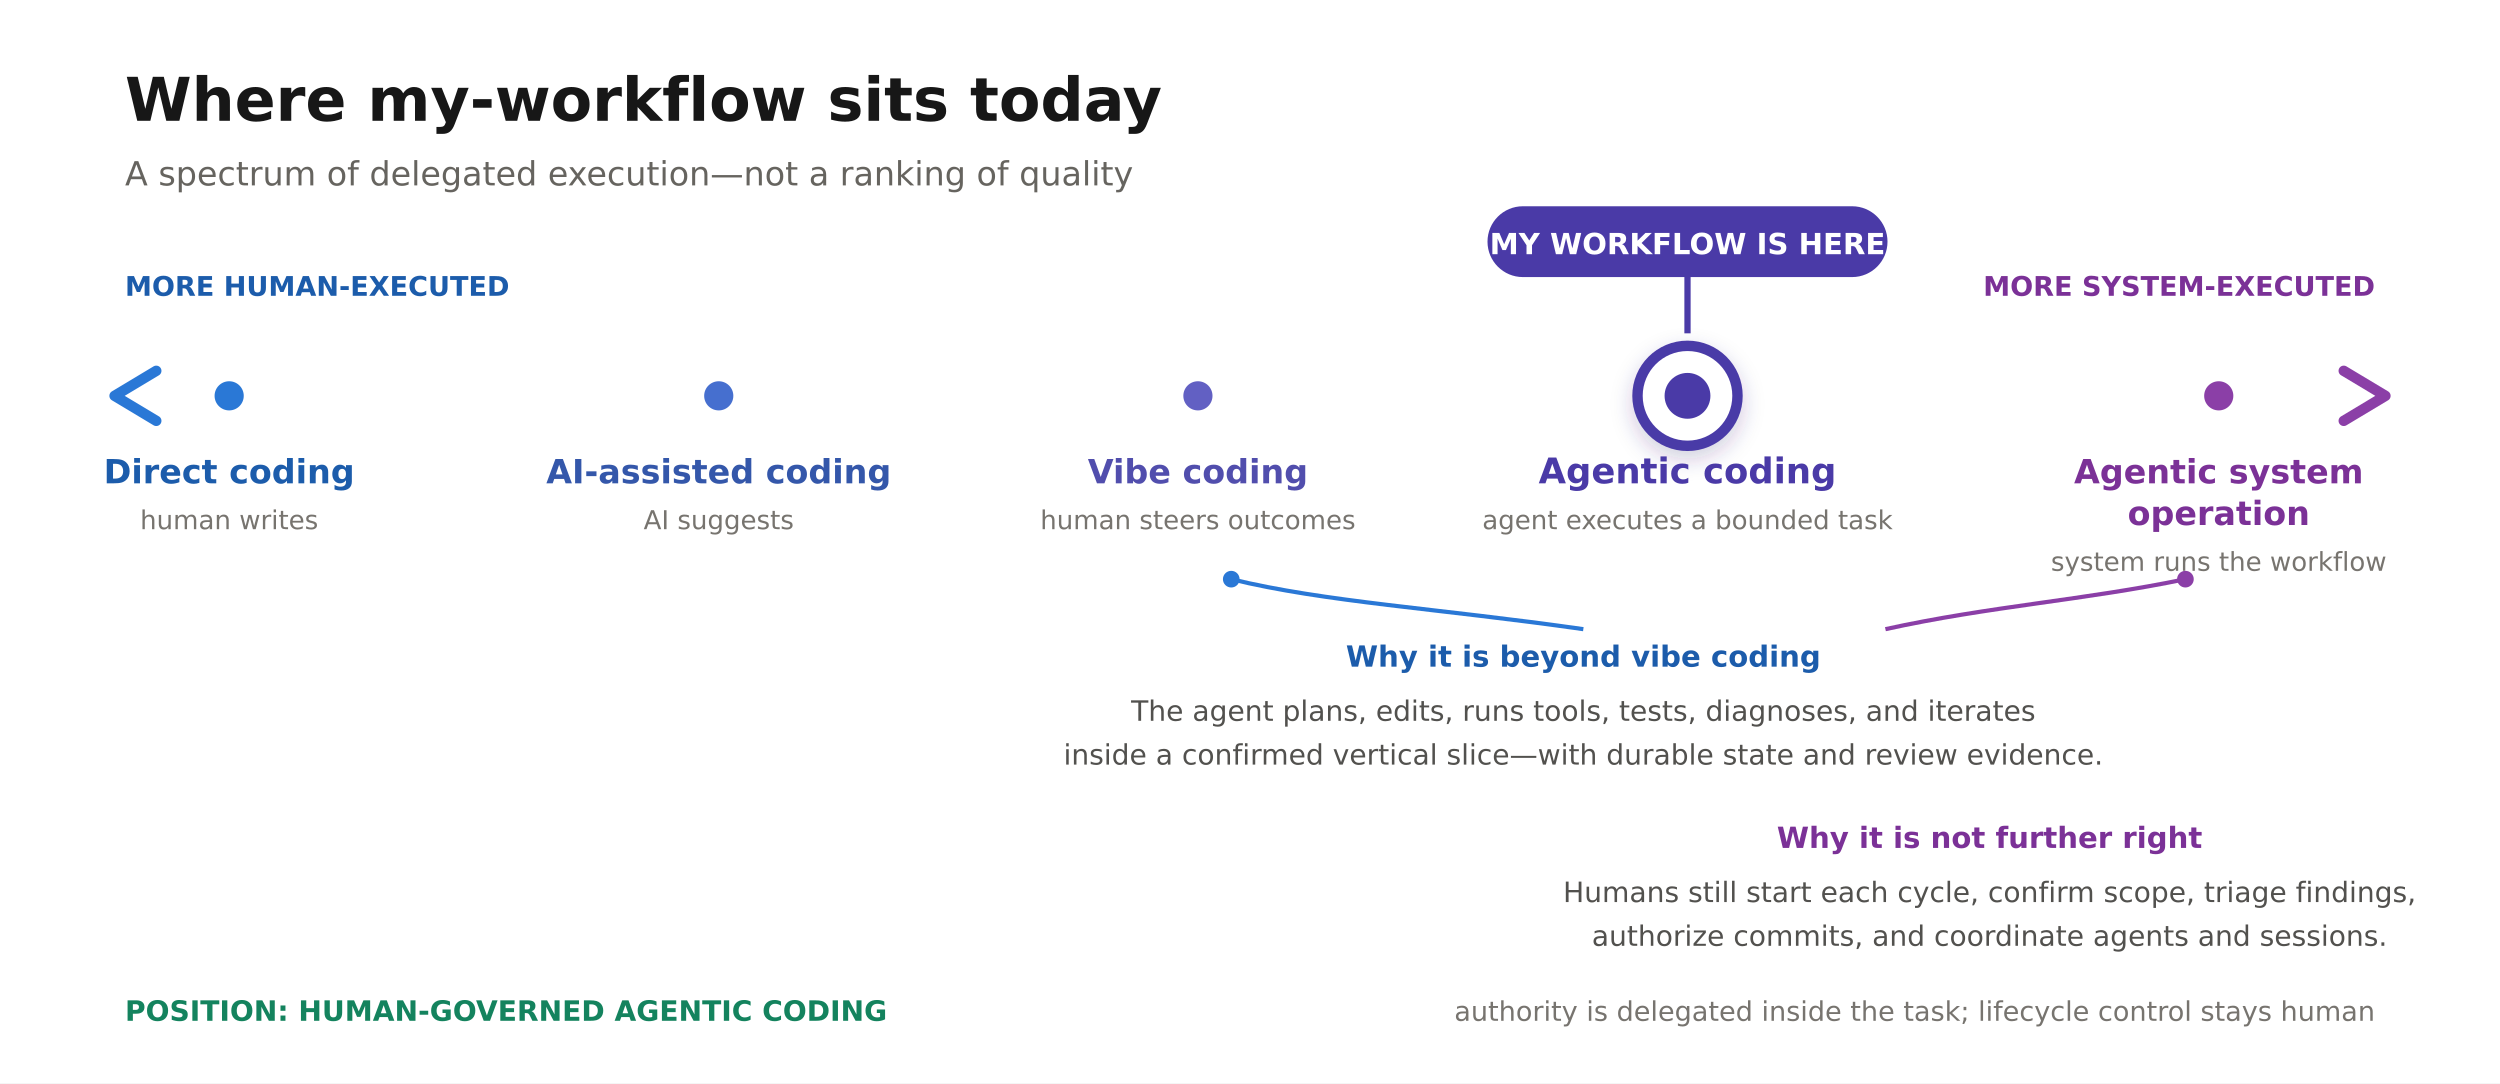
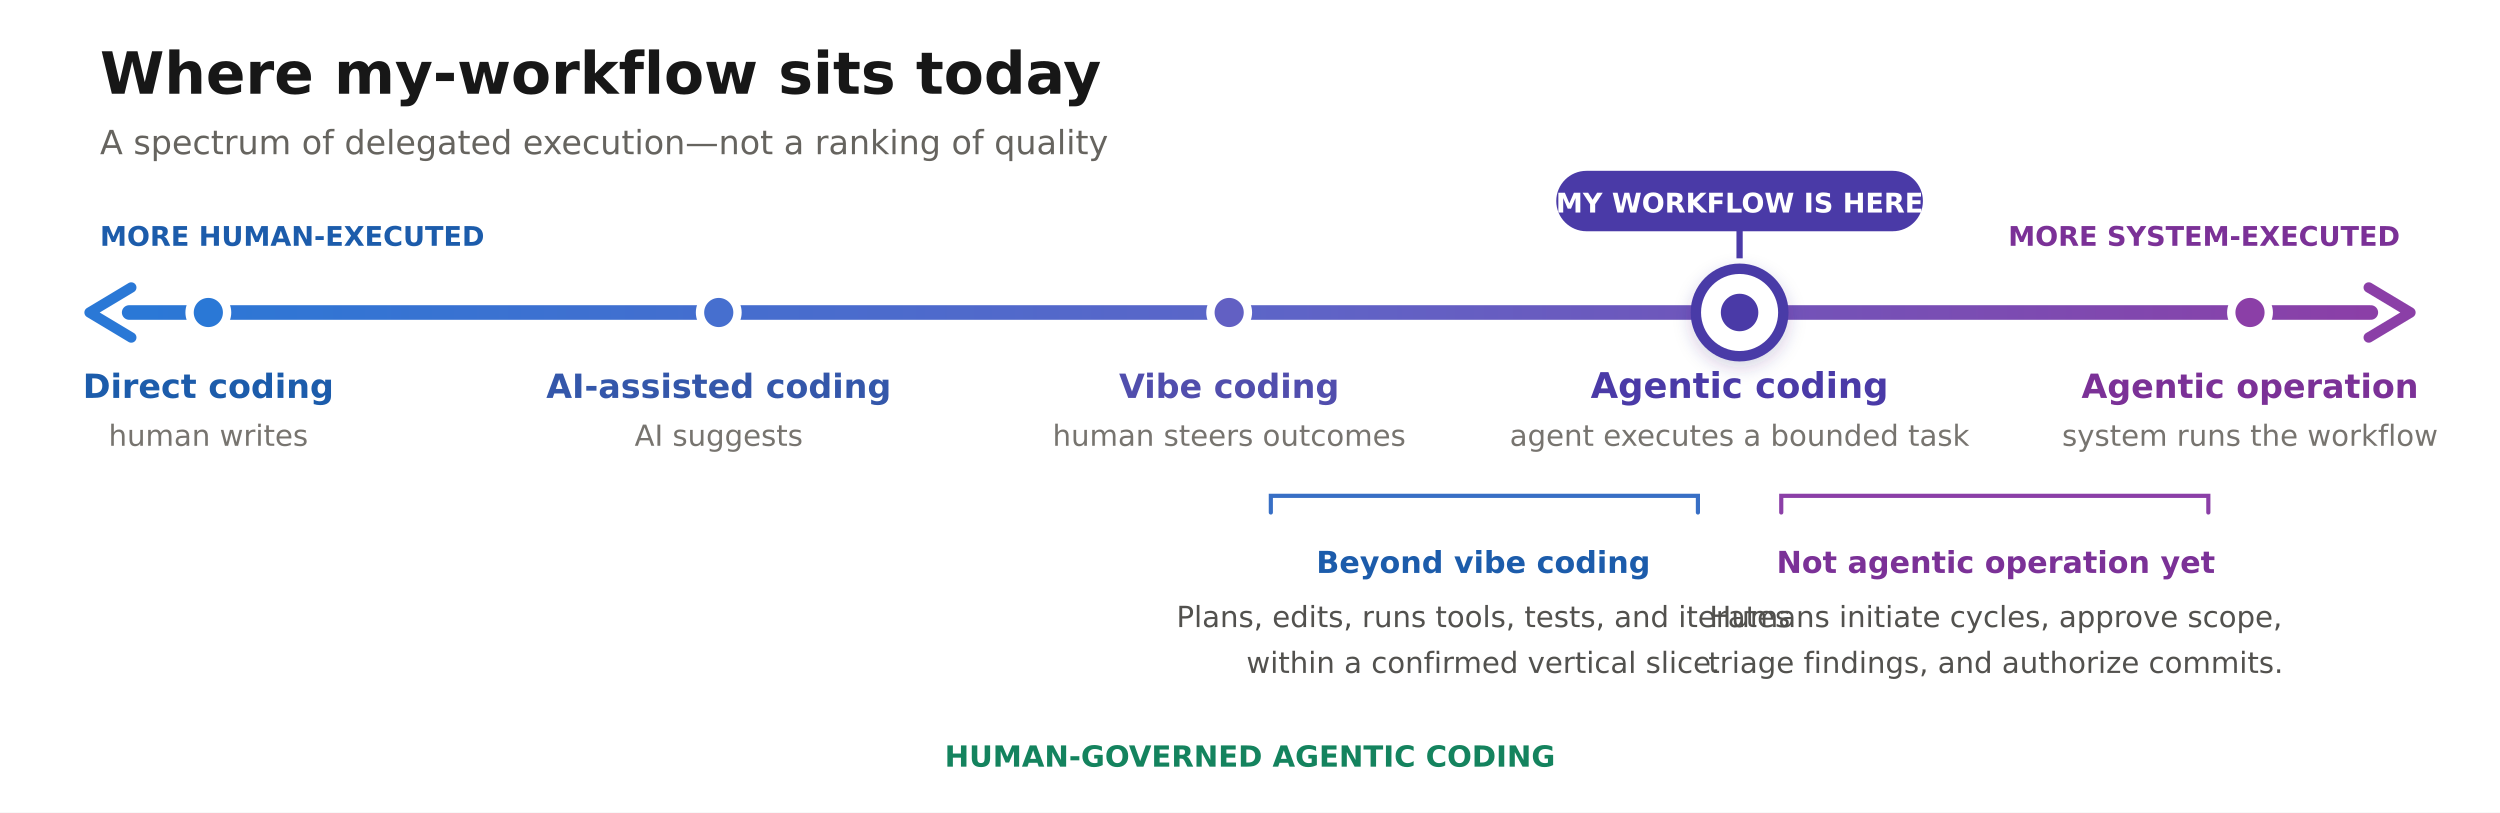
- <svg xmlns="http://www.w3.org/2000/svg" viewBox="0 0 1200 520" role="img" aria-labelledby="title desc" font-family="'Segoe UI','DejaVu Sans',Helvetica,Arial,sans-serif">
+ <svg xmlns="http://www.w3.org/2000/svg" viewBox="0 0 1200 390" role="img" aria-labelledby="title desc" font-family="'Segoe UI','DejaVu Sans',Helvetica,Arial,sans-serif">
  <defs>
-     <linearGradient id="spectrum" x1="0" x2="1">
+     <linearGradient id="spectrum" gradientUnits="userSpaceOnUse" x1="62" y1="150" x2="1138" y2="150">
      <stop offset="0" stop-color="#2a78d6" />
      <stop offset="0.52" stop-color="#5e64c7" />
      <stop offset="1" stop-color="#8b3fa7" />
    </linearGradient>
    <filter id="soft-shadow" x="-40%" y="-40%" width="180%" height="180%">
-       <feDropShadow dx="0" dy="4" stdDeviation="5" flood-color="#3a2b73" flood-opacity="0.22" />
+       <feDropShadow dx="0" dy="3" stdDeviation="4" flood-color="#3a2b73" flood-opacity="0.2" />
    </filter>
  </defs>
-   <rect width="1200" height="520" fill="#ffffff" />
-   <text x="60" y="58" font-size="29" font-weight="700" fill="#171717">Where my-workflow sits today</text>
-   <text x="60" y="89" font-size="16" fill="#66645f">A spectrum of delegated execution—not a ranking of quality</text>
-   <text x="60" y="142" font-size="13" font-weight="700" fill="#1c5cab">MORE HUMAN-EXECUTED</text>
-   <text x="1140" y="142" font-size="13" font-weight="700" text-anchor="end" fill="#7b3197">MORE SYSTEM-EXECUTED</text>
-   <line x1="75" y1="190" x2="1125" y2="190" stroke="url(#spectrum)" stroke-width="8" stroke-linecap="round" />
-   <path d="M75 178 L55 190 L75 202" fill="none" stroke="#2a78d6" stroke-width="5" stroke-linecap="round" stroke-linejoin="round" />
-   <path d="M1125 178 L1145 190 L1125 202" fill="none" stroke="#8b3fa7" stroke-width="5" stroke-linecap="round" stroke-linejoin="round" />
+   <rect width="1200" height="390" fill="#ffffff" />
+   <text x="48" y="45" font-size="28" font-weight="700" fill="#171717">Where my-workflow sits today</text>
+   <text x="48" y="74" font-size="16" fill="#66645f">A spectrum of delegated execution—not a ranking of quality</text>
+   <text x="48" y="118" font-size="13" font-weight="700" fill="#1c5cab">MORE HUMAN-EXECUTED</text>
+   <text x="1152" y="118" font-size="13" font-weight="700" text-anchor="end" fill="#7b3197">MORE SYSTEM-EXECUTED</text>
+   <line x1="62" y1="150" x2="1138" y2="150" stroke="url(#spectrum)" stroke-width="7" stroke-linecap="round" />
+   <path d="M63 138 L43 150 L63 162" fill="none" stroke="#2a78d6" stroke-width="5" stroke-linecap="round" stroke-linejoin="round" />
+   <path d="M1137 138 L1157 150 L1137 162" fill="none" stroke="#8b3fa7" stroke-width="5" stroke-linecap="round" stroke-linejoin="round" />
  <g text-anchor="middle">
-     <circle cx="110" cy="190" r="9" fill="#2a78d6" stroke="#fff" stroke-width="4" />
-     <text x="110" y="232" font-size="16" font-weight="700" fill="#1c5cab">Direct coding</text>
-     <text x="110" y="254" font-size="12.5" fill="#77746f">human writes</text>
-     <circle cx="345" cy="190" r="9" fill="#466fcf" stroke="#fff" stroke-width="4" />
-     <text x="345" y="232" font-size="16" font-weight="700" fill="#3457aa">AI-assisted coding</text>
-     <text x="345" y="254" font-size="12.5" fill="#77746f">AI suggests</text>
-     <circle cx="575" cy="190" r="9" fill="#6260c3" stroke="#fff" stroke-width="4" />
-     <text x="575" y="232" font-size="16" font-weight="700" fill="#514ead">Vibe coding</text>
-     <text x="575" y="254" font-size="12.5" fill="#77746f">human steers outcomes</text>
-     <circle cx="810" cy="190" r="24" fill="#fff" stroke="#4a3aa7" stroke-width="5" filter="url(#soft-shadow)" />
-     <circle cx="810" cy="190" r="11" fill="#4a3aa7" />
-     <path d="M810 160 V126" stroke="#4a3aa7" stroke-width="3" />
-     <rect x="714" y="99" width="192" height="34" rx="17" fill="#4a3aa7" />
-     <text x="810" y="122" font-size="14" font-weight="700" fill="#fff">MY WORKFLOW IS HERE</text>
-     <text x="810" y="232" font-size="17" font-weight="700" fill="#4a3aa7">Agentic coding</text>
-     <text x="810" y="254" font-size="12.5" fill="#77746f">agent executes a bounded task</text>
-     <circle cx="1065" cy="190" r="9" fill="#8b3fa7" stroke="#fff" stroke-width="4" />
-     <text x="1065" y="232" font-size="16" font-weight="700" fill="#7b3197">Agentic system</text>
-     <text x="1065" y="252" font-size="16" font-weight="700" fill="#7b3197">operation</text>
-     <text x="1065" y="274" font-size="12.5" fill="#77746f">system runs the workflow</text>
+     <circle cx="100" cy="150" r="9" fill="#2a78d6" stroke="#fff" stroke-width="4" />
+     <text x="100" y="191" font-size="16" font-weight="700" fill="#1c5cab">Direct coding</text>
+     <text x="100" y="214" font-size="14" fill="#77746f">human writes</text>
+     <circle cx="345" cy="150" r="9" fill="#466fcf" stroke="#fff" stroke-width="4" />
+     <text x="345" y="191" font-size="16" font-weight="700" fill="#3457aa">AI-assisted coding</text>
+     <text x="345" y="214" font-size="14" fill="#77746f">AI suggests</text>
+     <circle cx="590" cy="150" r="9" fill="#6260c3" stroke="#fff" stroke-width="4" />
+     <text x="590" y="191" font-size="16" font-weight="700" fill="#514ead">Vibe coding</text>
+     <text x="590" y="214" font-size="14" fill="#77746f">human steers outcomes</text>
+     <circle cx="835" cy="150" r="21" fill="#fff" stroke="#4a3aa7" stroke-width="5" filter="url(#soft-shadow)" />
+     <circle cx="835" cy="150" r="9" fill="#4a3aa7" />
+     <path d="M835 124 V106" stroke="#4a3aa7" stroke-width="3" />
+     <rect x="747" y="82" width="176" height="29" rx="14.5" fill="#4a3aa7" />
+     <text x="835" y="102" font-size="13" font-weight="700" fill="#fff">MY WORKFLOW IS HERE</text>
+     <text x="835" y="191" font-size="17" font-weight="700" fill="#4a3aa7">Agentic coding</text>
+     <text x="835" y="214" font-size="14" fill="#77746f">agent executes a bounded task</text>
+     <circle cx="1080" cy="150" r="9" fill="#8b3fa7" stroke="#fff" stroke-width="4" />
+     <text x="1080" y="191" font-size="16" font-weight="700" fill="#7b3197">Agentic operation</text>
+     <text x="1080" y="214" font-size="14" fill="#77746f">system runs the workflow</text>
  </g>
-   <path d="M760 302 C690 292 636 289 591 278" fill="none" stroke="#2a78d6" stroke-width="2" />
-   <circle cx="591" cy="278" r="4" fill="#2a78d6" />
-   <text x="760" y="320" font-size="14" font-weight="700" text-anchor="middle" fill="#1c5cab">Why it is beyond vibe coding</text>
-   <text x="760" y="346" font-size="13.5" text-anchor="middle" fill="#52514e">The agent plans, edits, runs tools, tests, diagnoses, and iterates</text>
-   <text x="760" y="367" font-size="13.5" text-anchor="middle" fill="#52514e">inside a confirmed vertical slice—with durable state and review evidence.</text>
-   <path d="M905 302 C955 291 1001 288 1049 278" fill="none" stroke="#8b3fa7" stroke-width="2" />
-   <circle cx="1049" cy="278" r="4" fill="#8b3fa7" />
-   <text x="955" y="407" font-size="14" font-weight="700" text-anchor="middle" fill="#7b3197">Why it is not further right</text>
-   <text x="955" y="433" font-size="13.5" text-anchor="middle" fill="#52514e">Humans still start each cycle, confirm scope, triage findings,</text>
-   <text x="955" y="454" font-size="13.5" text-anchor="middle" fill="#52514e">authorize commits, and coordinate agents and sessions.</text>
-   <text x="60" y="490" font-size="13.5" font-weight="700" fill="#14835e">POSITION: HUMAN-GOVERNED AGENTIC CODING</text>
-   <text x="1140" y="490" font-size="13" text-anchor="end" fill="#77746f">authority is delegated inside the task; lifecycle control stays human</text>
+   <path d="M610 246 V238 H815 V246" fill="none" stroke="#386fc5" stroke-width="2" stroke-linecap="round" />
+   <text x="712" y="275" font-size="14.5" font-weight="700" text-anchor="middle" fill="#1c5cab">Beyond vibe coding</text>
+   <text x="712" y="301" font-size="14" text-anchor="middle" fill="#52514e">Plans, edits, runs tools, tests, and iterates</text>
+   <text x="712" y="323" font-size="14" text-anchor="middle" fill="#52514e">within a confirmed vertical slice.</text>
+   <path d="M855 246 V238 H1060 V246" fill="none" stroke="#8b3fa7" stroke-width="2" stroke-linecap="round" />
+   <text x="958" y="275" font-size="14.5" font-weight="700" text-anchor="middle" fill="#7b3197">Not agentic operation yet</text>
+   <text x="958" y="301" font-size="14" text-anchor="middle" fill="#52514e">Humans initiate cycles, approve scope,</text>
+   <text x="958" y="323" font-size="14" text-anchor="middle" fill="#52514e">triage findings, and authorize commits.</text>
+   <text x="600" y="368" font-size="14" font-weight="700" text-anchor="middle" fill="#14835e">HUMAN-GOVERNED AGENTIC CODING</text>
</svg>
